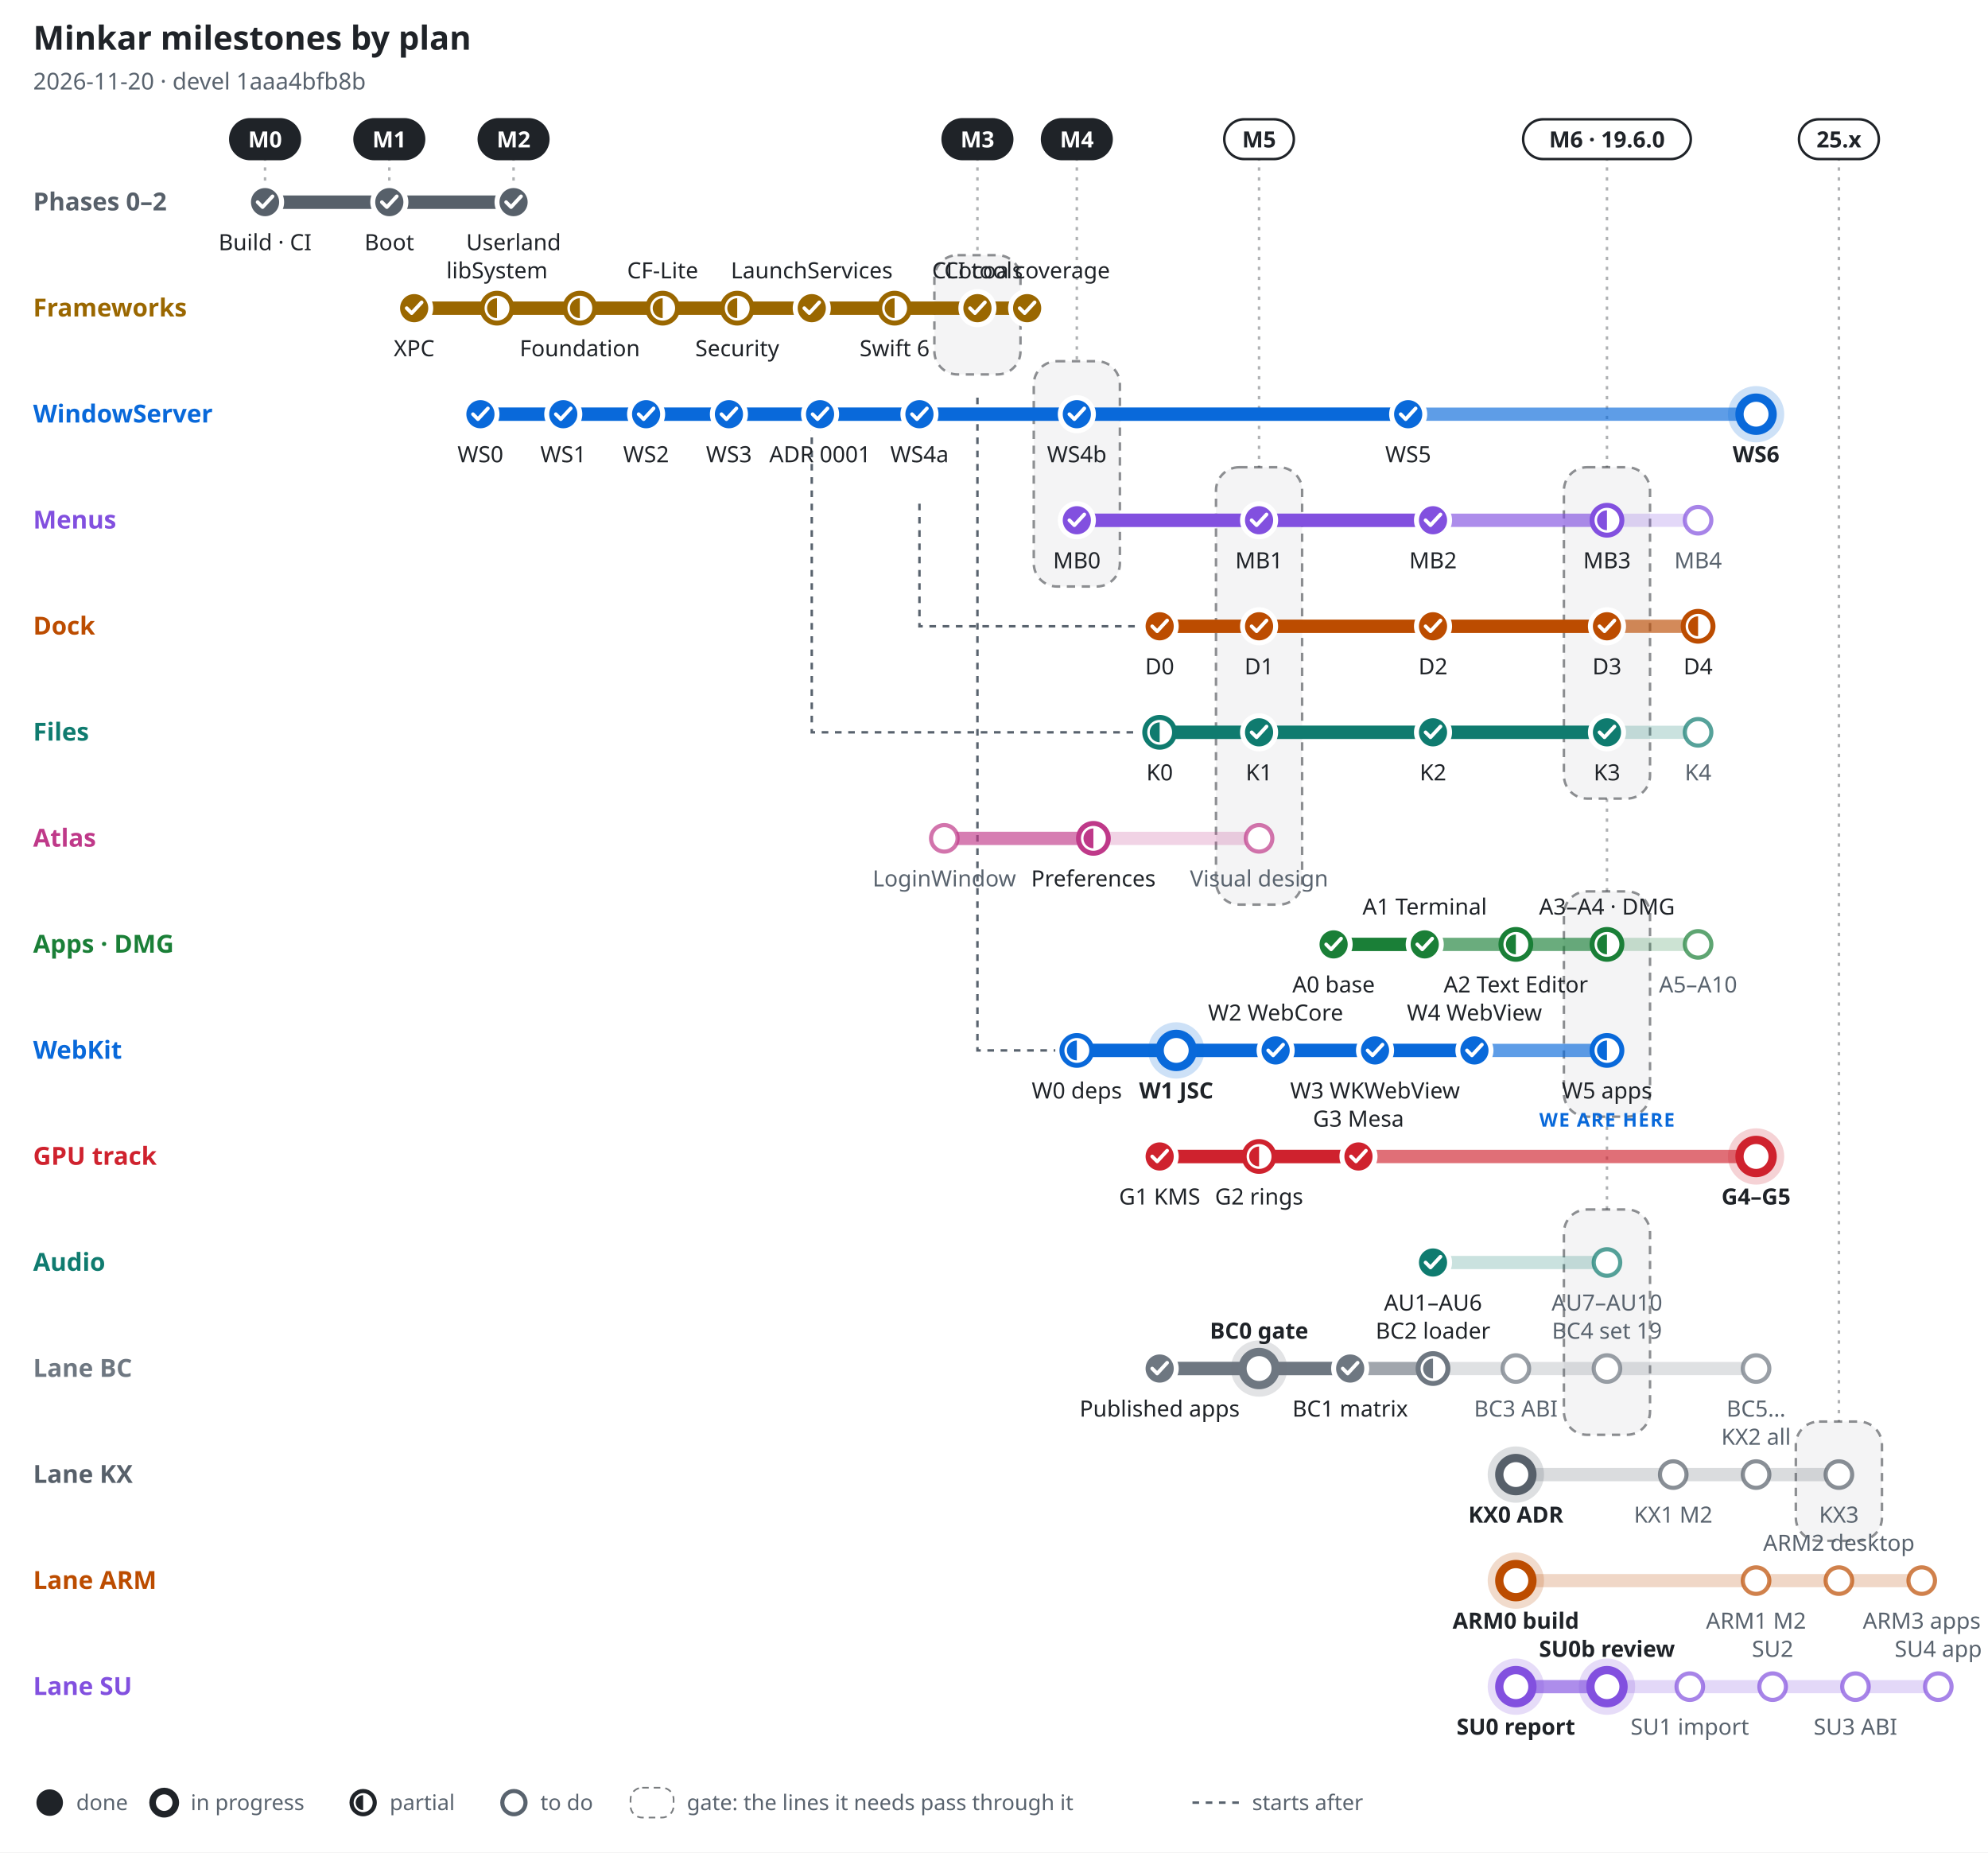
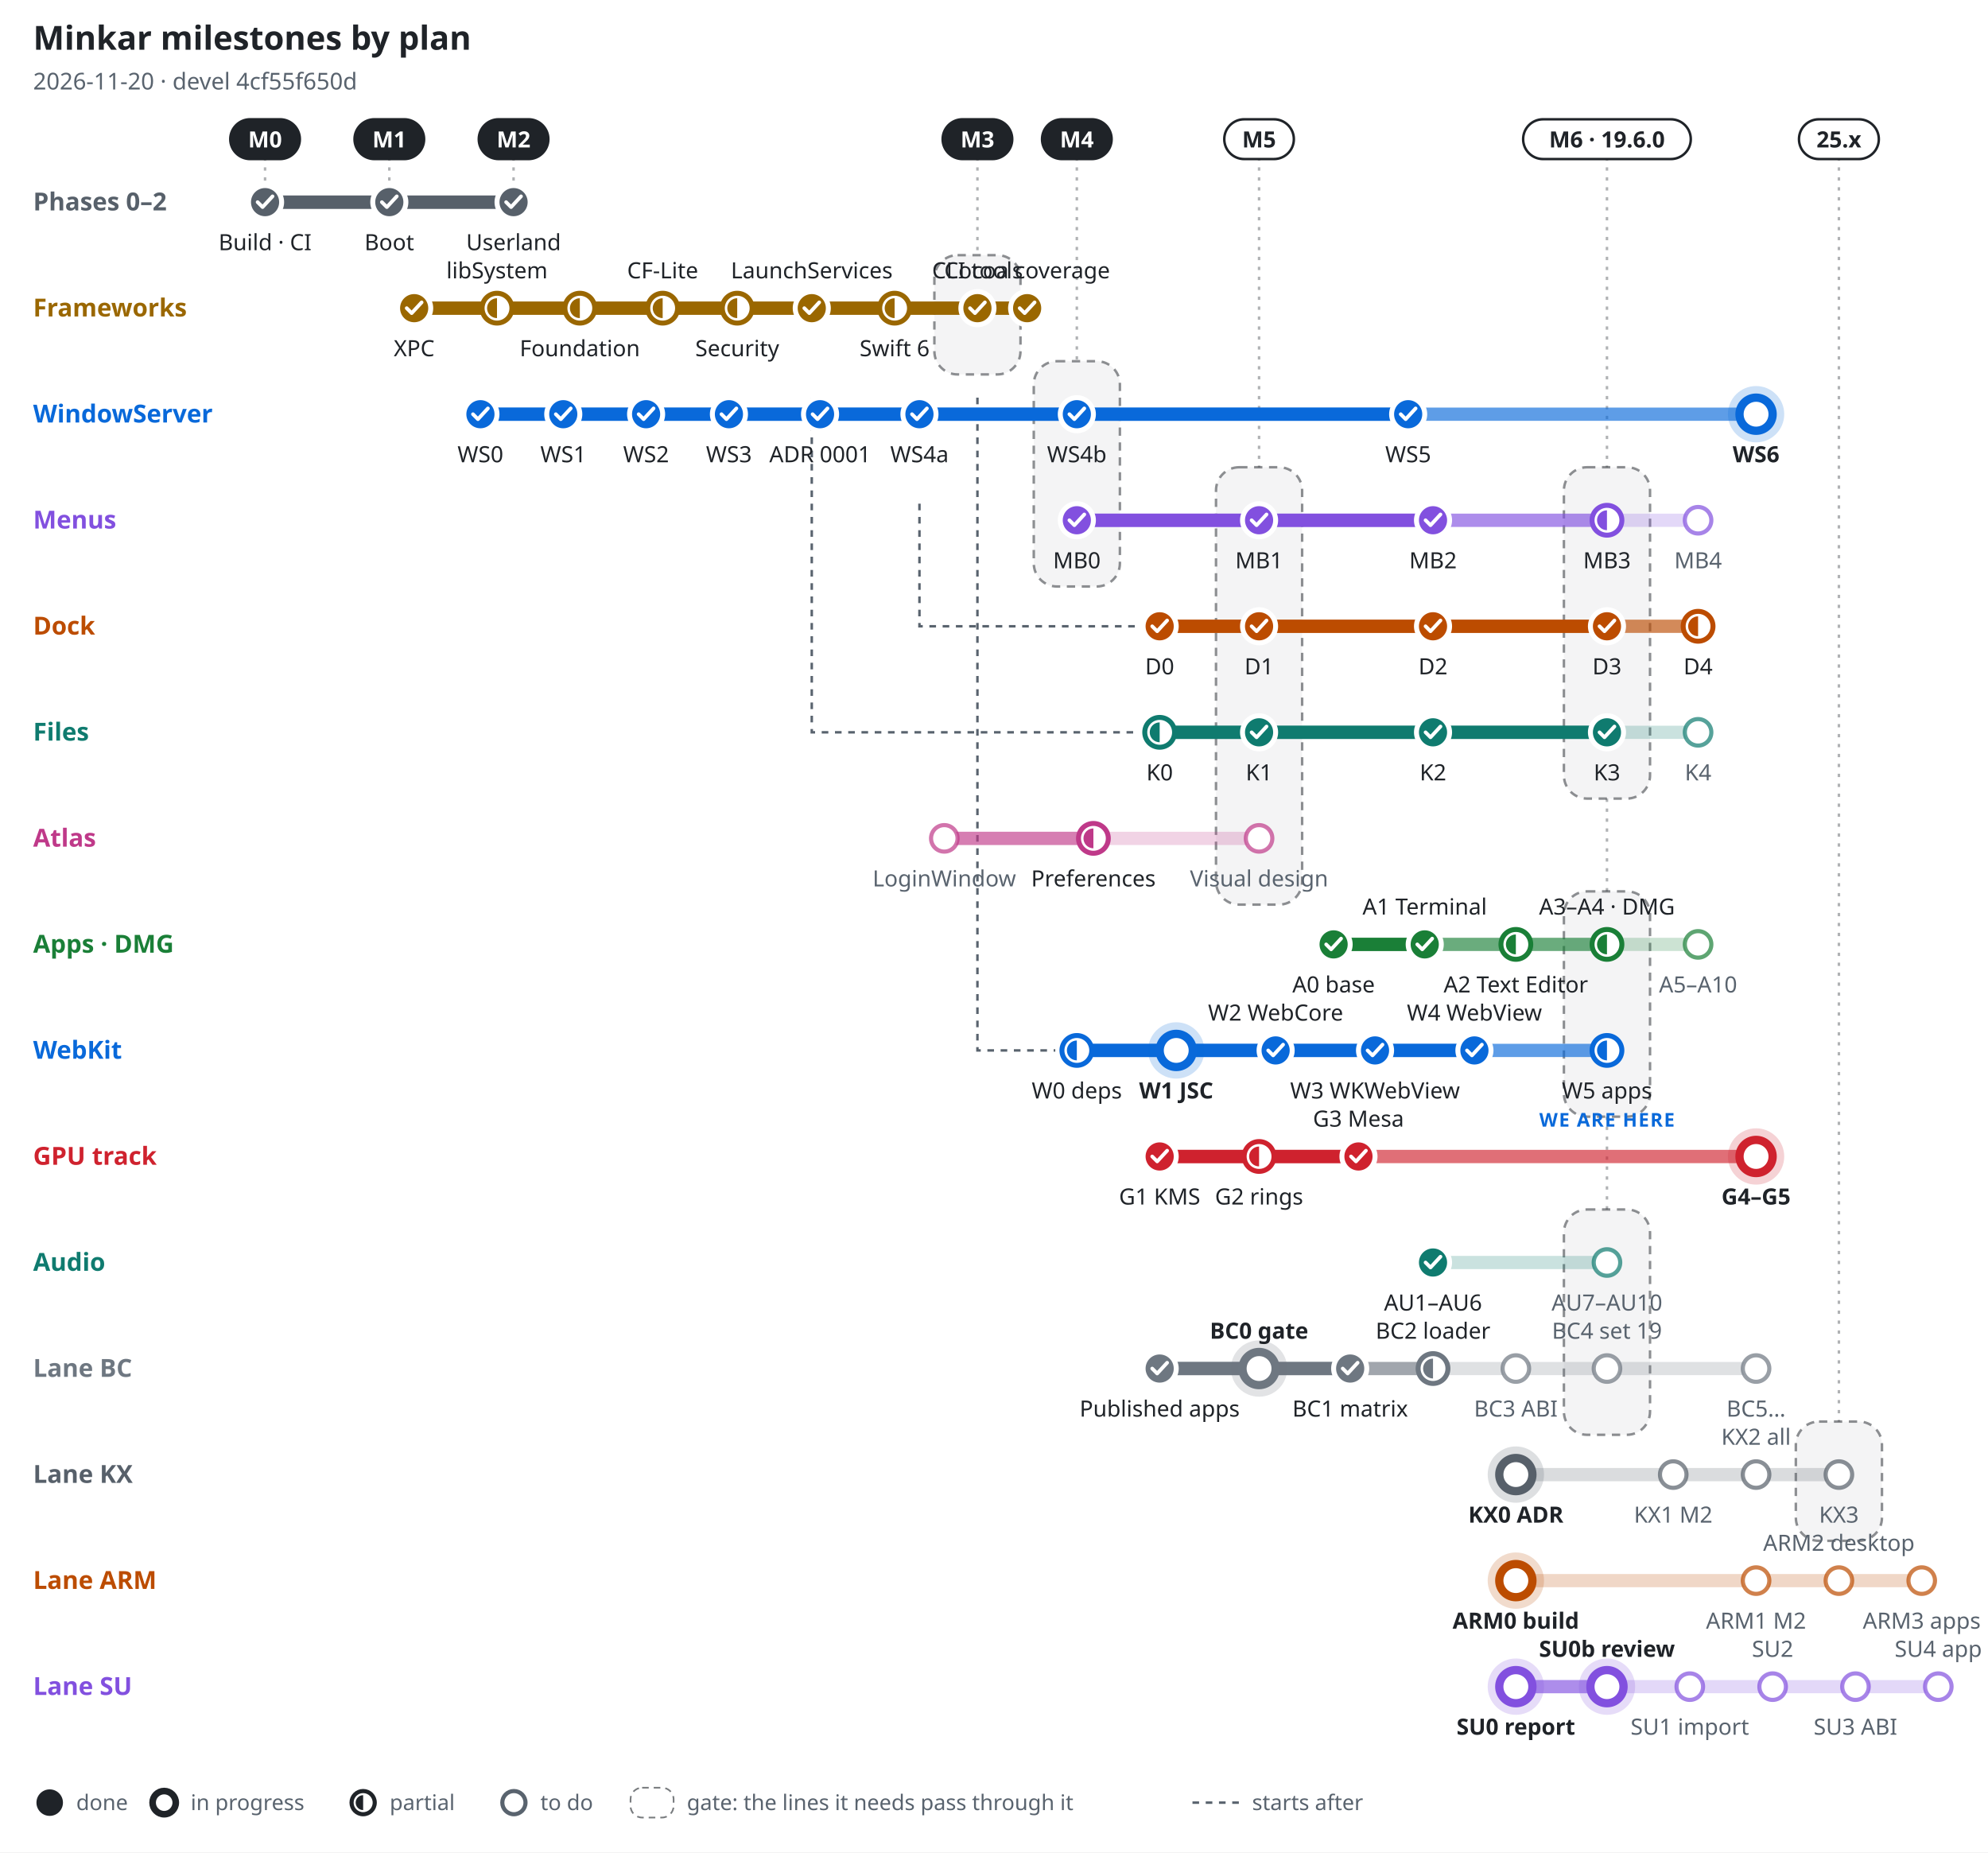
<svg xmlns="http://www.w3.org/2000/svg" width="1200" height="1118" viewBox="0 0 1200 1118" font-family="-apple-system, BlinkMacSystemFont, 'Segoe UI', 'Noto Sans', Helvetica, Arial, sans-serif" role="img" aria-label="Minkar milestones by plan, 2026-11-20">
  <rect width="1200" height="1118" fill="#ffffff" />
  <text x="20" y="30" font-size="20" font-weight="700" fill="#1f2328" text-anchor="start">Minkar milestones by plan</text>
-   <text x="20" y="54" font-size="14" font-weight="400" fill="#59636e" text-anchor="start">2026-11-20 · devel 1aaa4bfb8b</text>
+   <text x="20" y="54" font-size="14" font-weight="400" fill="#59636e" text-anchor="start">2026-11-20 · devel 4cf55f650d</text>
  <line x1="160" y1="95" x2="160" y2="110" stroke="#1f2328" stroke-opacity=".35" stroke-width="1.5" stroke-dasharray="2 4" />
  <rect x="139" y="72" width="42" height="24" rx="12" fill="#1f2328" stroke="#1f2328" stroke-width="1.5" />
  <text x="160" y="89" font-size="13.5" font-weight="700" fill="#ffffff" text-anchor="middle">M0</text>
  <line x1="235" y1="95" x2="235" y2="110" stroke="#1f2328" stroke-opacity=".35" stroke-width="1.5" stroke-dasharray="2 4" />
  <rect x="214" y="72" width="42" height="24" rx="12" fill="#1f2328" stroke="#1f2328" stroke-width="1.5" />
  <text x="235" y="89" font-size="13.5" font-weight="700" fill="#ffffff" text-anchor="middle">M1</text>
  <line x1="310" y1="95" x2="310" y2="110" stroke="#1f2328" stroke-opacity=".35" stroke-width="1.5" stroke-dasharray="2 4" />
  <rect x="289" y="72" width="42" height="24" rx="12" fill="#1f2328" stroke="#1f2328" stroke-width="1.5" />
  <text x="310" y="89" font-size="13.5" font-weight="700" fill="#ffffff" text-anchor="middle">M2</text>
  <line x1="590" y1="95" x2="590" y2="154" stroke="#1f2328" stroke-opacity=".35" stroke-width="1.5" stroke-dasharray="2 4" />
  <rect x="564" y="154" width="52" height="72" rx="14" fill="#1f2328" fill-opacity=".05" stroke="#1f2328" stroke-opacity=".5" stroke-width="1.5" stroke-dasharray="5 4" />
  <rect x="569" y="72" width="42" height="24" rx="12" fill="#1f2328" stroke="#1f2328" stroke-width="1.5" />
  <text x="590" y="89" font-size="13.5" font-weight="700" fill="#ffffff" text-anchor="middle">M3</text>
  <line x1="650" y1="95" x2="650" y2="218" stroke="#1f2328" stroke-opacity=".35" stroke-width="1.5" stroke-dasharray="2 4" />
  <rect x="624" y="218" width="52" height="136" rx="14" fill="#1f2328" fill-opacity=".05" stroke="#1f2328" stroke-opacity=".5" stroke-width="1.5" stroke-dasharray="5 4" />
  <rect x="629" y="72" width="42" height="24" rx="12" fill="#1f2328" stroke="#1f2328" stroke-width="1.5" />
  <text x="650" y="89" font-size="13.5" font-weight="700" fill="#ffffff" text-anchor="middle">M4</text>
  <line x1="760" y1="95" x2="760" y2="282" stroke="#1f2328" stroke-opacity=".35" stroke-width="1.5" stroke-dasharray="2 4" />
  <rect x="734" y="282" width="52" height="264" rx="14" fill="#1f2328" fill-opacity=".05" stroke="#1f2328" stroke-opacity=".5" stroke-width="1.5" stroke-dasharray="5 4" />
  <rect x="739" y="72" width="42" height="24" rx="12" fill="#ffffff" stroke="#1f2328" stroke-width="1.5" />
  <text x="760" y="89" font-size="13.5" font-weight="700" fill="#1f2328" text-anchor="middle">M5</text>
  <line x1="970" y1="95" x2="970" y2="282" stroke="#1f2328" stroke-opacity=".35" stroke-width="1.5" stroke-dasharray="2 4" />
  <rect x="944" y="282" width="52" height="200" rx="14" fill="#1f2328" fill-opacity=".05" stroke="#1f2328" stroke-opacity=".5" stroke-width="1.5" stroke-dasharray="5 4" />
  <line x1="970" y1="482" x2="970" y2="538" stroke="#1f2328" stroke-opacity=".35" stroke-width="1.5" stroke-dasharray="2 4" />
  <rect x="944" y="538" width="52" height="136" rx="14" fill="#1f2328" fill-opacity=".05" stroke="#1f2328" stroke-opacity=".5" stroke-width="1.5" stroke-dasharray="5 4" />
  <line x1="970" y1="674" x2="970" y2="730" stroke="#1f2328" stroke-opacity=".35" stroke-width="1.5" stroke-dasharray="2 4" />
  <rect x="944" y="730" width="52" height="136" rx="14" fill="#1f2328" fill-opacity=".05" stroke="#1f2328" stroke-opacity=".5" stroke-width="1.5" stroke-dasharray="5 4" />
  <rect x="919.4" y="72" width="101.2" height="24" rx="12" fill="#ffffff" stroke="#1f2328" stroke-width="1.5" />
  <text x="970" y="89" font-size="13.5" font-weight="700" fill="#1f2328" text-anchor="middle">M6 · 19.6.0</text>
  <line x1="1110" y1="95" x2="1110" y2="858" stroke="#1f2328" stroke-opacity=".35" stroke-width="1.5" stroke-dasharray="2 4" />
  <rect x="1084" y="858" width="52" height="72" rx="14" fill="#1f2328" fill-opacity=".05" stroke="#1f2328" stroke-opacity=".5" stroke-width="1.5" stroke-dasharray="5 4" />
  <rect x="1085.9" y="72" width="48.2" height="24" rx="12" fill="#ffffff" stroke="#1f2328" stroke-width="1.5" />
  <text x="1110" y="89" font-size="13.5" font-weight="700" fill="#1f2328" text-anchor="middle">25.x</text>
  <path d="M555 304 V378 H687" fill="none" stroke="#59636e" stroke-width="1.5" stroke-dasharray="4 4" />
  <path d="M490 240 V442 H687" fill="none" stroke="#59636e" stroke-width="1.5" stroke-dasharray="4 4" />
  <path d="M590 240 V634 H637" fill="none" stroke="#59636e" stroke-width="1.5" stroke-dasharray="4 4" />
  <text x="20" y="127" font-size="15" font-weight="700" fill="#57606a" text-anchor="start">Phases 0–2</text>
  <line x1="160" y1="122" x2="310" y2="122" stroke="#57606a" stroke-opacity=".22" stroke-width="8" stroke-linecap="round" />
  <line x1="160" y1="122" x2="310" y2="122" stroke="#57606a" stroke-opacity=".55" stroke-width="8" stroke-linecap="round" />
  <line x1="160" y1="122" x2="310" y2="122" stroke="#57606a" stroke-opacity="1" stroke-width="8" stroke-linecap="round" />
  <circle cx="160" cy="122" r="10" fill="#57606a" stroke="#ffffff" stroke-width="3" />
  <path d="M155.5 122 l3 3 l6 -6.5" fill="none" stroke="#ffffff" stroke-width="2.2" stroke-linecap="round" stroke-linejoin="round" />
  <text x="160" y="151" font-size="13.5" font-weight="500" fill="#1f2328" text-anchor="middle">Build · CI</text>
  <circle cx="235" cy="122" r="10" fill="#57606a" stroke="#ffffff" stroke-width="3" />
  <path d="M230.5 122 l3 3 l6 -6.5" fill="none" stroke="#ffffff" stroke-width="2.2" stroke-linecap="round" stroke-linejoin="round" />
  <text x="235" y="151" font-size="13.5" font-weight="500" fill="#1f2328" text-anchor="middle">Boot</text>
  <circle cx="310" cy="122" r="10" fill="#57606a" stroke="#ffffff" stroke-width="3" />
  <path d="M305.5 122 l3 3 l6 -6.5" fill="none" stroke="#ffffff" stroke-width="2.2" stroke-linecap="round" stroke-linejoin="round" />
  <text x="310" y="151" font-size="13.5" font-weight="500" fill="#1f2328" text-anchor="middle">Userland</text>
  <text x="20" y="191" font-size="15" font-weight="700" fill="#9a6700" text-anchor="start">Frameworks</text>
  <line x1="250" y1="186" x2="620" y2="186" stroke="#9a6700" stroke-opacity=".22" stroke-width="8" stroke-linecap="round" />
  <line x1="250" y1="186" x2="620" y2="186" stroke="#9a6700" stroke-opacity=".55" stroke-width="8" stroke-linecap="round" />
  <line x1="250" y1="186" x2="620" y2="186" stroke="#9a6700" stroke-opacity="1" stroke-width="8" stroke-linecap="round" />
  <circle cx="250" cy="186" r="10" fill="#9a6700" stroke="#ffffff" stroke-width="3" />
  <path d="M245.5 186 l3 3 l6 -6.5" fill="none" stroke="#ffffff" stroke-width="2.2" stroke-linecap="round" stroke-linejoin="round" />
  <text x="250" y="215" font-size="13.5" font-weight="500" fill="#1f2328" text-anchor="middle">XPC</text>
  <circle cx="300" cy="186" r="9" fill="#ffffff" stroke="#9a6700" stroke-width="3" />
  <path d="M300 180 A6 6 0 0 0 300 192 Z" fill="#9a6700" />
  <text x="300" y="168" font-size="13.5" font-weight="500" fill="#1f2328" text-anchor="middle">libSystem</text>
  <circle cx="350" cy="186" r="9" fill="#ffffff" stroke="#9a6700" stroke-width="3" />
  <path d="M350 180 A6 6 0 0 0 350 192 Z" fill="#9a6700" />
  <text x="350" y="215" font-size="13.5" font-weight="500" fill="#1f2328" text-anchor="middle">Foundation</text>
  <circle cx="400" cy="186" r="9" fill="#ffffff" stroke="#9a6700" stroke-width="3" />
  <path d="M400 180 A6 6 0 0 0 400 192 Z" fill="#9a6700" />
  <text x="400" y="168" font-size="13.5" font-weight="500" fill="#1f2328" text-anchor="middle">CF-Lite</text>
  <circle cx="445" cy="186" r="9" fill="#ffffff" stroke="#9a6700" stroke-width="3" />
  <path d="M445 180 A6 6 0 0 0 445 192 Z" fill="#9a6700" />
  <text x="445" y="215" font-size="13.5" font-weight="500" fill="#1f2328" text-anchor="middle">Security</text>
  <circle cx="490" cy="186" r="10" fill="#9a6700" stroke="#ffffff" stroke-width="3" />
  <path d="M485.5 186 l3 3 l6 -6.5" fill="none" stroke="#ffffff" stroke-width="2.2" stroke-linecap="round" stroke-linejoin="round" />
  <text x="490" y="168" font-size="13.5" font-weight="500" fill="#1f2328" text-anchor="middle">LaunchServices</text>
  <circle cx="540" cy="186" r="9" fill="#ffffff" stroke="#9a6700" stroke-width="3" />
  <path d="M540 180 A6 6 0 0 0 540 192 Z" fill="#9a6700" />
  <text x="540" y="215" font-size="13.5" font-weight="500" fill="#1f2328" text-anchor="middle">Swift 6</text>
  <circle cx="590" cy="186" r="10" fill="#9a6700" stroke="#ffffff" stroke-width="3" />
  <path d="M585.5 186 l3 3 l6 -6.5" fill="none" stroke="#ffffff" stroke-width="2.2" stroke-linecap="round" stroke-linejoin="round" />
  <text x="590" y="168" font-size="13.5" font-weight="500" fill="#1f2328" text-anchor="middle">CLI tools</text>
  <circle cx="620" cy="186" r="10" fill="#9a6700" stroke="#ffffff" stroke-width="3" />
  <path d="M615.5 186 l3 3 l6 -6.5" fill="none" stroke="#ffffff" stroke-width="2.2" stroke-linecap="round" stroke-linejoin="round" />
  <text x="620" y="168" font-size="13.5" font-weight="500" fill="#1f2328" text-anchor="middle">Cocoa coverage</text>
  <text x="20" y="255" font-size="15" font-weight="700" fill="#0969da" text-anchor="start">WindowServer</text>
  <line x1="290" y1="250" x2="1060" y2="250" stroke="#0969da" stroke-opacity=".22" stroke-width="8" stroke-linecap="round" />
  <line x1="290" y1="250" x2="1060" y2="250" stroke="#0969da" stroke-opacity=".55" stroke-width="8" stroke-linecap="round" />
  <line x1="290" y1="250" x2="850" y2="250" stroke="#0969da" stroke-opacity="1" stroke-width="8" stroke-linecap="round" />
  <circle cx="290" cy="250" r="10" fill="#0969da" stroke="#ffffff" stroke-width="3" />
  <path d="M285.5 250 l3 3 l6 -6.5" fill="none" stroke="#ffffff" stroke-width="2.2" stroke-linecap="round" stroke-linejoin="round" />
  <text x="290" y="279" font-size="13.5" font-weight="500" fill="#1f2328" text-anchor="middle">WS0</text>
  <circle cx="340" cy="250" r="10" fill="#0969da" stroke="#ffffff" stroke-width="3" />
  <path d="M335.5 250 l3 3 l6 -6.5" fill="none" stroke="#ffffff" stroke-width="2.2" stroke-linecap="round" stroke-linejoin="round" />
  <text x="340" y="279" font-size="13.5" font-weight="500" fill="#1f2328" text-anchor="middle">WS1</text>
  <circle cx="390" cy="250" r="10" fill="#0969da" stroke="#ffffff" stroke-width="3" />
  <path d="M385.5 250 l3 3 l6 -6.5" fill="none" stroke="#ffffff" stroke-width="2.2" stroke-linecap="round" stroke-linejoin="round" />
  <text x="390" y="279" font-size="13.5" font-weight="500" fill="#1f2328" text-anchor="middle">WS2</text>
  <circle cx="440" cy="250" r="10" fill="#0969da" stroke="#ffffff" stroke-width="3" />
  <path d="M435.5 250 l3 3 l6 -6.5" fill="none" stroke="#ffffff" stroke-width="2.2" stroke-linecap="round" stroke-linejoin="round" />
  <text x="440" y="279" font-size="13.5" font-weight="500" fill="#1f2328" text-anchor="middle">WS3</text>
  <circle cx="495" cy="250" r="10" fill="#0969da" stroke="#ffffff" stroke-width="3" />
  <path d="M490.5 250 l3 3 l6 -6.5" fill="none" stroke="#ffffff" stroke-width="2.2" stroke-linecap="round" stroke-linejoin="round" />
  <text x="495" y="279" font-size="13.5" font-weight="500" fill="#1f2328" text-anchor="middle">ADR 0001</text>
  <circle cx="555" cy="250" r="10" fill="#0969da" stroke="#ffffff" stroke-width="3" />
  <path d="M550.5 250 l3 3 l6 -6.5" fill="none" stroke="#ffffff" stroke-width="2.2" stroke-linecap="round" stroke-linejoin="round" />
  <text x="555" y="279" font-size="13.5" font-weight="500" fill="#1f2328" text-anchor="middle">WS4a</text>
  <circle cx="650" cy="250" r="10" fill="#0969da" stroke="#ffffff" stroke-width="3" />
  <path d="M645.5 250 l3 3 l6 -6.5" fill="none" stroke="#ffffff" stroke-width="2.2" stroke-linecap="round" stroke-linejoin="round" />
  <text x="650" y="279" font-size="13.5" font-weight="500" fill="#1f2328" text-anchor="middle">WS4b</text>
  <circle cx="850" cy="250" r="10" fill="#0969da" stroke="#ffffff" stroke-width="3" />
  <path d="M845.5 250 l3 3 l6 -6.5" fill="none" stroke="#ffffff" stroke-width="2.2" stroke-linecap="round" stroke-linejoin="round" />
  <text x="850" y="279" font-size="13.5" font-weight="500" fill="#1f2328" text-anchor="middle">WS5</text>
  <circle cx="1060" cy="250" r="17" fill="#0969da" fill-opacity=".2" />
  <circle cx="1060" cy="250" r="10" fill="#ffffff" stroke="#0969da" stroke-width="5" />
  <text x="1060" y="279" font-size="13.5" font-weight="700" fill="#1f2328" text-anchor="middle">WS6</text>
  <text x="20" y="319" font-size="15" font-weight="700" fill="#8250df" text-anchor="start">Menus</text>
  <line x1="650" y1="314" x2="1025" y2="314" stroke="#8250df" stroke-opacity=".22" stroke-width="8" stroke-linecap="round" />
  <line x1="650" y1="314" x2="970" y2="314" stroke="#8250df" stroke-opacity=".55" stroke-width="8" stroke-linecap="round" />
  <line x1="650" y1="314" x2="865" y2="314" stroke="#8250df" stroke-opacity="1" stroke-width="8" stroke-linecap="round" />
  <circle cx="650" cy="314" r="10" fill="#8250df" stroke="#ffffff" stroke-width="3" />
  <path d="M645.5 314 l3 3 l6 -6.5" fill="none" stroke="#ffffff" stroke-width="2.2" stroke-linecap="round" stroke-linejoin="round" />
  <text x="650" y="343" font-size="13.5" font-weight="500" fill="#1f2328" text-anchor="middle">MB0</text>
  <circle cx="760" cy="314" r="10" fill="#8250df" stroke="#ffffff" stroke-width="3" />
  <path d="M755.5 314 l3 3 l6 -6.5" fill="none" stroke="#ffffff" stroke-width="2.2" stroke-linecap="round" stroke-linejoin="round" />
  <text x="760" y="343" font-size="13.5" font-weight="500" fill="#1f2328" text-anchor="middle">MB1</text>
  <circle cx="865" cy="314" r="10" fill="#8250df" stroke="#ffffff" stroke-width="3" />
  <path d="M860.5 314 l3 3 l6 -6.5" fill="none" stroke="#ffffff" stroke-width="2.2" stroke-linecap="round" stroke-linejoin="round" />
  <text x="865" y="343" font-size="13.5" font-weight="500" fill="#1f2328" text-anchor="middle">MB2</text>
  <circle cx="970" cy="314" r="9" fill="#ffffff" stroke="#8250df" stroke-width="3" />
  <path d="M970 308 A6 6 0 0 0 970 320 Z" fill="#8250df" />
  <text x="970" y="343" font-size="13.5" font-weight="500" fill="#1f2328" text-anchor="middle">MB3</text>
  <circle cx="1025" cy="314" r="8" fill="#ffffff" stroke="#8250df" stroke-opacity=".7" stroke-width="2.5" />
  <text x="1025" y="343" font-size="13.5" font-weight="500" fill="#59636e" text-anchor="middle">MB4</text>
  <text x="20" y="383" font-size="15" font-weight="700" fill="#bc4c00" text-anchor="start">Dock</text>
  <line x1="700" y1="378" x2="1025" y2="378" stroke="#bc4c00" stroke-opacity=".22" stroke-width="8" stroke-linecap="round" />
  <line x1="700" y1="378" x2="1025" y2="378" stroke="#bc4c00" stroke-opacity=".55" stroke-width="8" stroke-linecap="round" />
  <line x1="700" y1="378" x2="970" y2="378" stroke="#bc4c00" stroke-opacity="1" stroke-width="8" stroke-linecap="round" />
  <circle cx="700" cy="378" r="10" fill="#bc4c00" stroke="#ffffff" stroke-width="3" />
  <path d="M695.5 378 l3 3 l6 -6.5" fill="none" stroke="#ffffff" stroke-width="2.2" stroke-linecap="round" stroke-linejoin="round" />
  <text x="700" y="407" font-size="13.5" font-weight="500" fill="#1f2328" text-anchor="middle">D0</text>
  <circle cx="760" cy="378" r="10" fill="#bc4c00" stroke="#ffffff" stroke-width="3" />
  <path d="M755.5 378 l3 3 l6 -6.5" fill="none" stroke="#ffffff" stroke-width="2.2" stroke-linecap="round" stroke-linejoin="round" />
  <text x="760" y="407" font-size="13.5" font-weight="500" fill="#1f2328" text-anchor="middle">D1</text>
  <circle cx="865" cy="378" r="10" fill="#bc4c00" stroke="#ffffff" stroke-width="3" />
  <path d="M860.5 378 l3 3 l6 -6.5" fill="none" stroke="#ffffff" stroke-width="2.2" stroke-linecap="round" stroke-linejoin="round" />
  <text x="865" y="407" font-size="13.5" font-weight="500" fill="#1f2328" text-anchor="middle">D2</text>
  <circle cx="970" cy="378" r="10" fill="#bc4c00" stroke="#ffffff" stroke-width="3" />
  <path d="M965.5 378 l3 3 l6 -6.5" fill="none" stroke="#ffffff" stroke-width="2.2" stroke-linecap="round" stroke-linejoin="round" />
  <text x="970" y="407" font-size="13.5" font-weight="500" fill="#1f2328" text-anchor="middle">D3</text>
  <circle cx="1025" cy="378" r="9" fill="#ffffff" stroke="#bc4c00" stroke-width="3" />
  <path d="M1025 372 A6 6 0 0 0 1025 384 Z" fill="#bc4c00" />
  <text x="1025" y="407" font-size="13.5" font-weight="500" fill="#1f2328" text-anchor="middle">D4</text>
  <text x="20" y="447" font-size="15" font-weight="700" fill="#0f7b6f" text-anchor="start">Files</text>
  <line x1="700" y1="442" x2="1025" y2="442" stroke="#0f7b6f" stroke-opacity=".22" stroke-width="8" stroke-linecap="round" />
  <line x1="700" y1="442" x2="970" y2="442" stroke="#0f7b6f" stroke-opacity=".55" stroke-width="8" stroke-linecap="round" />
  <line x1="700" y1="442" x2="970" y2="442" stroke="#0f7b6f" stroke-opacity="1" stroke-width="8" stroke-linecap="round" />
  <circle cx="700" cy="442" r="9" fill="#ffffff" stroke="#0f7b6f" stroke-width="3" />
  <path d="M700 436 A6 6 0 0 0 700 448 Z" fill="#0f7b6f" />
  <text x="700" y="471" font-size="13.5" font-weight="500" fill="#1f2328" text-anchor="middle">K0</text>
  <circle cx="760" cy="442" r="10" fill="#0f7b6f" stroke="#ffffff" stroke-width="3" />
  <path d="M755.5 442 l3 3 l6 -6.5" fill="none" stroke="#ffffff" stroke-width="2.2" stroke-linecap="round" stroke-linejoin="round" />
  <text x="760" y="471" font-size="13.5" font-weight="500" fill="#1f2328" text-anchor="middle">K1</text>
  <circle cx="865" cy="442" r="10" fill="#0f7b6f" stroke="#ffffff" stroke-width="3" />
  <path d="M860.5 442 l3 3 l6 -6.5" fill="none" stroke="#ffffff" stroke-width="2.2" stroke-linecap="round" stroke-linejoin="round" />
  <text x="865" y="471" font-size="13.5" font-weight="500" fill="#1f2328" text-anchor="middle">K2</text>
  <circle cx="970" cy="442" r="10" fill="#0f7b6f" stroke="#ffffff" stroke-width="3" />
  <path d="M965.5 442 l3 3 l6 -6.5" fill="none" stroke="#ffffff" stroke-width="2.2" stroke-linecap="round" stroke-linejoin="round" />
  <text x="970" y="471" font-size="13.5" font-weight="500" fill="#1f2328" text-anchor="middle">K3</text>
  <circle cx="1025" cy="442" r="8" fill="#ffffff" stroke="#0f7b6f" stroke-opacity=".7" stroke-width="2.5" />
  <text x="1025" y="471" font-size="13.5" font-weight="500" fill="#59636e" text-anchor="middle">K4</text>
  <text x="20" y="511" font-size="15" font-weight="700" fill="#bf3989" text-anchor="start">Atlas</text>
  <line x1="570" y1="506" x2="760" y2="506" stroke="#bf3989" stroke-opacity=".22" stroke-width="8" stroke-linecap="round" />
  <line x1="570" y1="506" x2="660" y2="506" stroke="#bf3989" stroke-opacity=".55" stroke-width="8" stroke-linecap="round" />
  <circle cx="570" cy="506" r="8" fill="#ffffff" stroke="#bf3989" stroke-opacity=".7" stroke-width="2.5" />
  <text x="570" y="535" font-size="13.5" font-weight="500" fill="#59636e" text-anchor="middle">LoginWindow</text>
  <circle cx="660" cy="506" r="9" fill="#ffffff" stroke="#bf3989" stroke-width="3" />
  <path d="M660 500 A6 6 0 0 0 660 512 Z" fill="#bf3989" />
  <text x="660" y="535" font-size="13.5" font-weight="500" fill="#1f2328" text-anchor="middle">Preferences</text>
  <circle cx="760" cy="506" r="8" fill="#ffffff" stroke="#bf3989" stroke-opacity=".7" stroke-width="2.5" />
  <text x="760" y="535" font-size="13.5" font-weight="500" fill="#59636e" text-anchor="middle">Visual design</text>
  <text x="20" y="575" font-size="15" font-weight="700" fill="#1a7f37" text-anchor="start">Apps · DMG</text>
  <line x1="805" y1="570" x2="1025" y2="570" stroke="#1a7f37" stroke-opacity=".22" stroke-width="8" stroke-linecap="round" />
  <line x1="805" y1="570" x2="970" y2="570" stroke="#1a7f37" stroke-opacity=".55" stroke-width="8" stroke-linecap="round" />
  <line x1="805" y1="570" x2="860" y2="570" stroke="#1a7f37" stroke-opacity="1" stroke-width="8" stroke-linecap="round" />
  <circle cx="805" cy="570" r="10" fill="#1a7f37" stroke="#ffffff" stroke-width="3" />
  <path d="M800.5 570 l3 3 l6 -6.5" fill="none" stroke="#ffffff" stroke-width="2.2" stroke-linecap="round" stroke-linejoin="round" />
  <text x="805" y="599" font-size="13.5" font-weight="500" fill="#1f2328" text-anchor="middle">A0 base</text>
  <circle cx="860" cy="570" r="10" fill="#1a7f37" stroke="#ffffff" stroke-width="3" />
  <path d="M855.5 570 l3 3 l6 -6.5" fill="none" stroke="#ffffff" stroke-width="2.2" stroke-linecap="round" stroke-linejoin="round" />
  <text x="860" y="552" font-size="13.5" font-weight="500" fill="#1f2328" text-anchor="middle">A1 Terminal</text>
  <circle cx="915" cy="570" r="9" fill="#ffffff" stroke="#1a7f37" stroke-width="3" />
  <path d="M915 564 A6 6 0 0 0 915 576 Z" fill="#1a7f37" />
  <text x="915" y="599" font-size="13.5" font-weight="500" fill="#1f2328" text-anchor="middle">A2 Text Editor</text>
  <circle cx="970" cy="570" r="9" fill="#ffffff" stroke="#1a7f37" stroke-width="3" />
  <path d="M970 564 A6 6 0 0 0 970 576 Z" fill="#1a7f37" />
  <text x="970" y="552" font-size="13.5" font-weight="500" fill="#1f2328" text-anchor="middle">A3–A4 · DMG</text>
  <circle cx="1025" cy="570" r="8" fill="#ffffff" stroke="#1a7f37" stroke-opacity=".7" stroke-width="2.5" />
  <text x="1025" y="599" font-size="13.5" font-weight="500" fill="#59636e" text-anchor="middle">A5–A10</text>
  <text x="20" y="639" font-size="15" font-weight="700" fill="#0969da" text-anchor="start">WebKit</text>
  <line x1="650" y1="634" x2="970" y2="634" stroke="#0969da" stroke-opacity=".22" stroke-width="8" stroke-linecap="round" />
  <line x1="650" y1="634" x2="970" y2="634" stroke="#0969da" stroke-opacity=".55" stroke-width="8" stroke-linecap="round" />
  <line x1="650" y1="634" x2="890" y2="634" stroke="#0969da" stroke-opacity="1" stroke-width="8" stroke-linecap="round" />
  <circle cx="650" cy="634" r="9" fill="#ffffff" stroke="#0969da" stroke-width="3" />
  <path d="M650 628 A6 6 0 0 0 650 640 Z" fill="#0969da" />
  <text x="650" y="663" font-size="13.5" font-weight="500" fill="#1f2328" text-anchor="middle">W0 deps</text>
  <circle cx="710" cy="634" r="17" fill="#0969da" fill-opacity=".2" />
  <circle cx="710" cy="634" r="10" fill="#ffffff" stroke="#0969da" stroke-width="5" />
  <text x="710" y="663" font-size="13.5" font-weight="700" fill="#1f2328" text-anchor="middle">W1 JSC</text>
  <circle cx="770" cy="634" r="10" fill="#0969da" stroke="#ffffff" stroke-width="3" />
  <path d="M765.5 634 l3 3 l6 -6.5" fill="none" stroke="#ffffff" stroke-width="2.2" stroke-linecap="round" stroke-linejoin="round" />
  <text x="770" y="616" font-size="13.5" font-weight="500" fill="#1f2328" text-anchor="middle">W2 WebCore</text>
  <circle cx="830" cy="634" r="10" fill="#0969da" stroke="#ffffff" stroke-width="3" />
  <path d="M825.5 634 l3 3 l6 -6.5" fill="none" stroke="#ffffff" stroke-width="2.2" stroke-linecap="round" stroke-linejoin="round" />
  <text x="830" y="663" font-size="13.5" font-weight="500" fill="#1f2328" text-anchor="middle">W3 WKWebView</text>
  <circle cx="890" cy="634" r="10" fill="#0969da" stroke="#ffffff" stroke-width="3" />
  <path d="M885.5 634 l3 3 l6 -6.5" fill="none" stroke="#ffffff" stroke-width="2.2" stroke-linecap="round" stroke-linejoin="round" />
  <text x="890" y="616" font-size="13.5" font-weight="500" fill="#1f2328" text-anchor="middle">W4 WebView</text>
  <circle cx="970" cy="634" r="9" fill="#ffffff" stroke="#0969da" stroke-width="3" />
  <path d="M970 628 A6 6 0 0 0 970 640 Z" fill="#0969da" />
  <text x="970" y="663" font-size="13.5" font-weight="500" fill="#1f2328" text-anchor="middle">W5 apps</text>
  <text x="970" y="680" font-size="11.5" font-weight="800" fill="#0969da" text-anchor="middle" letter-spacing=".06em">WE ARE HERE</text>
  <text x="20" y="703" font-size="15" font-weight="700" fill="#cf222e" text-anchor="start">GPU track</text>
  <line x1="700" y1="698" x2="1060" y2="698" stroke="#cf222e" stroke-opacity=".22" stroke-width="8" stroke-linecap="round" />
  <line x1="700" y1="698" x2="1060" y2="698" stroke="#cf222e" stroke-opacity=".55" stroke-width="8" stroke-linecap="round" />
  <line x1="700" y1="698" x2="820" y2="698" stroke="#cf222e" stroke-opacity="1" stroke-width="8" stroke-linecap="round" />
  <circle cx="700" cy="698" r="10" fill="#cf222e" stroke="#ffffff" stroke-width="3" />
  <path d="M695.5 698 l3 3 l6 -6.5" fill="none" stroke="#ffffff" stroke-width="2.2" stroke-linecap="round" stroke-linejoin="round" />
  <text x="700" y="727" font-size="13.5" font-weight="500" fill="#1f2328" text-anchor="middle">G1 KMS</text>
  <circle cx="760" cy="698" r="9" fill="#ffffff" stroke="#cf222e" stroke-width="3" />
  <path d="M760 692 A6 6 0 0 0 760 704 Z" fill="#cf222e" />
  <text x="760" y="727" font-size="13.5" font-weight="500" fill="#1f2328" text-anchor="middle">G2 rings</text>
  <circle cx="820" cy="698" r="10" fill="#cf222e" stroke="#ffffff" stroke-width="3" />
  <path d="M815.5 698 l3 3 l6 -6.5" fill="none" stroke="#ffffff" stroke-width="2.2" stroke-linecap="round" stroke-linejoin="round" />
  <text x="820" y="680" font-size="13.5" font-weight="500" fill="#1f2328" text-anchor="middle">G3 Mesa</text>
  <circle cx="1060" cy="698" r="17" fill="#cf222e" fill-opacity=".2" />
  <circle cx="1060" cy="698" r="10" fill="#ffffff" stroke="#cf222e" stroke-width="5" />
  <text x="1060" y="727" font-size="13.5" font-weight="700" fill="#1f2328" text-anchor="middle">G4–G5</text>
  <text x="20" y="767" font-size="15" font-weight="700" fill="#0f7b6f" text-anchor="start">Audio</text>
  <line x1="865" y1="762" x2="970" y2="762" stroke="#0f7b6f" stroke-opacity=".22" stroke-width="8" stroke-linecap="round" />
  <line x1="865" y1="762" x2="865" y2="762" stroke="#0f7b6f" stroke-opacity=".55" stroke-width="8" stroke-linecap="round" />
  <line x1="865" y1="762" x2="865" y2="762" stroke="#0f7b6f" stroke-opacity="1" stroke-width="8" stroke-linecap="round" />
  <circle cx="865" cy="762" r="10" fill="#0f7b6f" stroke="#ffffff" stroke-width="3" />
  <path d="M860.5 762 l3 3 l6 -6.5" fill="none" stroke="#ffffff" stroke-width="2.2" stroke-linecap="round" stroke-linejoin="round" />
  <text x="865" y="791" font-size="13.5" font-weight="500" fill="#1f2328" text-anchor="middle">AU1–AU6</text>
  <circle cx="970" cy="762" r="8" fill="#ffffff" stroke="#0f7b6f" stroke-opacity=".7" stroke-width="2.5" />
  <text x="970" y="791" font-size="13.5" font-weight="500" fill="#59636e" text-anchor="middle">AU7–AU10</text>
  <text x="20" y="831" font-size="15" font-weight="700" fill="#6e7781" text-anchor="start">Lane BC</text>
  <line x1="700" y1="826" x2="1060" y2="826" stroke="#6e7781" stroke-opacity=".22" stroke-width="8" stroke-linecap="round" />
  <line x1="700" y1="826" x2="865" y2="826" stroke="#6e7781" stroke-opacity=".55" stroke-width="8" stroke-linecap="round" />
  <line x1="700" y1="826" x2="815" y2="826" stroke="#6e7781" stroke-opacity="1" stroke-width="8" stroke-linecap="round" />
  <circle cx="700" cy="826" r="10" fill="#6e7781" stroke="#ffffff" stroke-width="3" />
  <path d="M695.5 826 l3 3 l6 -6.5" fill="none" stroke="#ffffff" stroke-width="2.2" stroke-linecap="round" stroke-linejoin="round" />
  <text x="700" y="855" font-size="13.5" font-weight="500" fill="#1f2328" text-anchor="middle">Published apps</text>
  <circle cx="760" cy="826" r="17" fill="#6e7781" fill-opacity=".2" />
  <circle cx="760" cy="826" r="10" fill="#ffffff" stroke="#6e7781" stroke-width="5" />
  <text x="760" y="808" font-size="13.5" font-weight="700" fill="#1f2328" text-anchor="middle">BC0 gate</text>
  <circle cx="815" cy="826" r="10" fill="#6e7781" stroke="#ffffff" stroke-width="3" />
  <path d="M810.5 826 l3 3 l6 -6.5" fill="none" stroke="#ffffff" stroke-width="2.2" stroke-linecap="round" stroke-linejoin="round" />
  <text x="815" y="855" font-size="13.5" font-weight="500" fill="#1f2328" text-anchor="middle">BC1 matrix</text>
  <circle cx="865" cy="826" r="9" fill="#ffffff" stroke="#6e7781" stroke-width="3" />
  <path d="M865 820 A6 6 0 0 0 865 832 Z" fill="#6e7781" />
  <text x="865" y="808" font-size="13.5" font-weight="500" fill="#1f2328" text-anchor="middle">BC2 loader</text>
  <circle cx="915" cy="826" r="8" fill="#ffffff" stroke="#6e7781" stroke-opacity=".7" stroke-width="2.5" />
  <text x="915" y="855" font-size="13.5" font-weight="500" fill="#59636e" text-anchor="middle">BC3 ABI</text>
  <circle cx="970" cy="826" r="8" fill="#ffffff" stroke="#6e7781" stroke-opacity=".7" stroke-width="2.5" />
  <text x="970" y="808" font-size="13.5" font-weight="500" fill="#59636e" text-anchor="middle">BC4 set 19</text>
  <circle cx="1060" cy="826" r="8" fill="#ffffff" stroke="#6e7781" stroke-opacity=".7" stroke-width="2.5" />
  <text x="1060" y="855" font-size="13.5" font-weight="500" fill="#59636e" text-anchor="middle">BC5…</text>
  <text x="20" y="895" font-size="15" font-weight="700" fill="#57606a" text-anchor="start">Lane KX</text>
  <line x1="915" y1="890" x2="1110" y2="890" stroke="#57606a" stroke-opacity=".22" stroke-width="8" stroke-linecap="round" />
  <line x1="915" y1="890" x2="915" y2="890" stroke="#57606a" stroke-opacity=".55" stroke-width="8" stroke-linecap="round" />
  <circle cx="915" cy="890" r="17" fill="#57606a" fill-opacity=".2" />
  <circle cx="915" cy="890" r="10" fill="#ffffff" stroke="#57606a" stroke-width="5" />
  <text x="915" y="919" font-size="13.5" font-weight="700" fill="#1f2328" text-anchor="middle">KX0 ADR</text>
  <circle cx="1010" cy="890" r="8" fill="#ffffff" stroke="#57606a" stroke-opacity=".7" stroke-width="2.5" />
  <text x="1010" y="919" font-size="13.5" font-weight="500" fill="#59636e" text-anchor="middle">KX1 M2</text>
  <circle cx="1060" cy="890" r="8" fill="#ffffff" stroke="#57606a" stroke-opacity=".7" stroke-width="2.5" />
  <text x="1060" y="872" font-size="13.5" font-weight="500" fill="#59636e" text-anchor="middle">KX2 all</text>
  <circle cx="1110" cy="890" r="8" fill="#ffffff" stroke="#57606a" stroke-opacity=".7" stroke-width="2.5" />
  <text x="1110" y="919" font-size="13.5" font-weight="500" fill="#59636e" text-anchor="middle">KX3</text>
  <text x="20" y="959" font-size="15" font-weight="700" fill="#bc4c00" text-anchor="start">Lane ARM</text>
  <line x1="915" y1="954" x2="1160" y2="954" stroke="#bc4c00" stroke-opacity=".22" stroke-width="8" stroke-linecap="round" />
  <line x1="915" y1="954" x2="915" y2="954" stroke="#bc4c00" stroke-opacity=".55" stroke-width="8" stroke-linecap="round" />
  <circle cx="915" cy="954" r="17" fill="#bc4c00" fill-opacity=".2" />
  <circle cx="915" cy="954" r="10" fill="#ffffff" stroke="#bc4c00" stroke-width="5" />
  <text x="915" y="983" font-size="13.5" font-weight="700" fill="#1f2328" text-anchor="middle">ARM0 build</text>
  <circle cx="1060" cy="954" r="8" fill="#ffffff" stroke="#bc4c00" stroke-opacity=".7" stroke-width="2.5" />
  <text x="1060" y="983" font-size="13.5" font-weight="500" fill="#59636e" text-anchor="middle">ARM1 M2</text>
  <circle cx="1110" cy="954" r="8" fill="#ffffff" stroke="#bc4c00" stroke-opacity=".7" stroke-width="2.5" />
  <text x="1110" y="936" font-size="13.5" font-weight="500" fill="#59636e" text-anchor="middle">ARM2 desktop</text>
  <circle cx="1160" cy="954" r="8" fill="#ffffff" stroke="#bc4c00" stroke-opacity=".7" stroke-width="2.5" />
  <text x="1160" y="983" font-size="13.5" font-weight="500" fill="#59636e" text-anchor="middle">ARM3 apps</text>
  <text x="20" y="1023" font-size="15" font-weight="700" fill="#8250df" text-anchor="start">Lane SU</text>
  <line x1="915" y1="1018" x2="1170" y2="1018" stroke="#8250df" stroke-opacity=".22" stroke-width="8" stroke-linecap="round" />
  <line x1="915" y1="1018" x2="970" y2="1018" stroke="#8250df" stroke-opacity=".55" stroke-width="8" stroke-linecap="round" />
  <circle cx="915" cy="1018" r="17" fill="#8250df" fill-opacity=".2" />
  <circle cx="915" cy="1018" r="10" fill="#ffffff" stroke="#8250df" stroke-width="5" />
  <text x="915" y="1047" font-size="13.5" font-weight="700" fill="#1f2328" text-anchor="middle">SU0 report</text>
  <circle cx="970" cy="1018" r="17" fill="#8250df" fill-opacity=".2" />
  <circle cx="970" cy="1018" r="10" fill="#ffffff" stroke="#8250df" stroke-width="5" />
  <text x="970" y="1000" font-size="13.5" font-weight="700" fill="#1f2328" text-anchor="middle">SU0b review</text>
  <circle cx="1020" cy="1018" r="8" fill="#ffffff" stroke="#8250df" stroke-opacity=".7" stroke-width="2.5" />
  <text x="1020" y="1047" font-size="13.5" font-weight="500" fill="#59636e" text-anchor="middle">SU1 import</text>
  <circle cx="1070" cy="1018" r="8" fill="#ffffff" stroke="#8250df" stroke-opacity=".7" stroke-width="2.5" />
  <text x="1070" y="1000" font-size="13.5" font-weight="500" fill="#59636e" text-anchor="middle">SU2</text>
  <circle cx="1120" cy="1018" r="8" fill="#ffffff" stroke="#8250df" stroke-opacity=".7" stroke-width="2.5" />
  <text x="1120" y="1047" font-size="13.5" font-weight="500" fill="#59636e" text-anchor="middle">SU3 ABI</text>
  <circle cx="1170" cy="1018" r="8" fill="#ffffff" stroke="#8250df" stroke-opacity=".7" stroke-width="2.5" />
  <text x="1170" y="1000" font-size="13.5" font-weight="500" fill="#59636e" text-anchor="middle">SU4 app</text>
  <circle cx="30" cy="1088" r="8" fill="#1f2328" />
  <text x="46" y="1092.5" font-size="13" font-weight="400" fill="#59636e" text-anchor="start">done</text>
  <circle cx="99.1" cy="1088" r="7" fill="#ffffff" stroke="#1f2328" stroke-width="4" />
  <text x="115.1" y="1092.5" font-size="13" font-weight="400" fill="#59636e" text-anchor="start">in progress</text>
  <circle cx="219.2" cy="1088" r="7" fill="#ffffff" stroke="#1f2328" stroke-width="2.5" />
  <path d="M219.2 1083.5 A4.5 4.5 0 0 0 219.2 1092.5 Z" fill="#1f2328" />
  <text x="235.2" y="1092.5" font-size="13" font-weight="400" fill="#59636e" text-anchor="start">partial</text>
  <circle cx="310.2" cy="1088" r="7" fill="#ffffff" stroke="#59636e" stroke-width="2.5" />
  <text x="326.2" y="1092.5" font-size="13" font-weight="400" fill="#59636e" text-anchor="start">to do</text>
  <rect x="380.6" y="1079" width="26" height="18" rx="7" fill="none" stroke="#1f2328" stroke-opacity=".6" stroke-dasharray="4 3" />
  <text x="414.6" y="1092.5" font-size="13" font-weight="400" fill="#59636e" text-anchor="start">gate: the lines it needs pass through it</text>
  <path d="M719.8 1088 h28" stroke="#59636e" stroke-width="1.5" stroke-dasharray="4 4" />
  <text x="755.8" y="1092.5" font-size="13" font-weight="400" fill="#59636e" text-anchor="start">starts after</text>
</svg>
